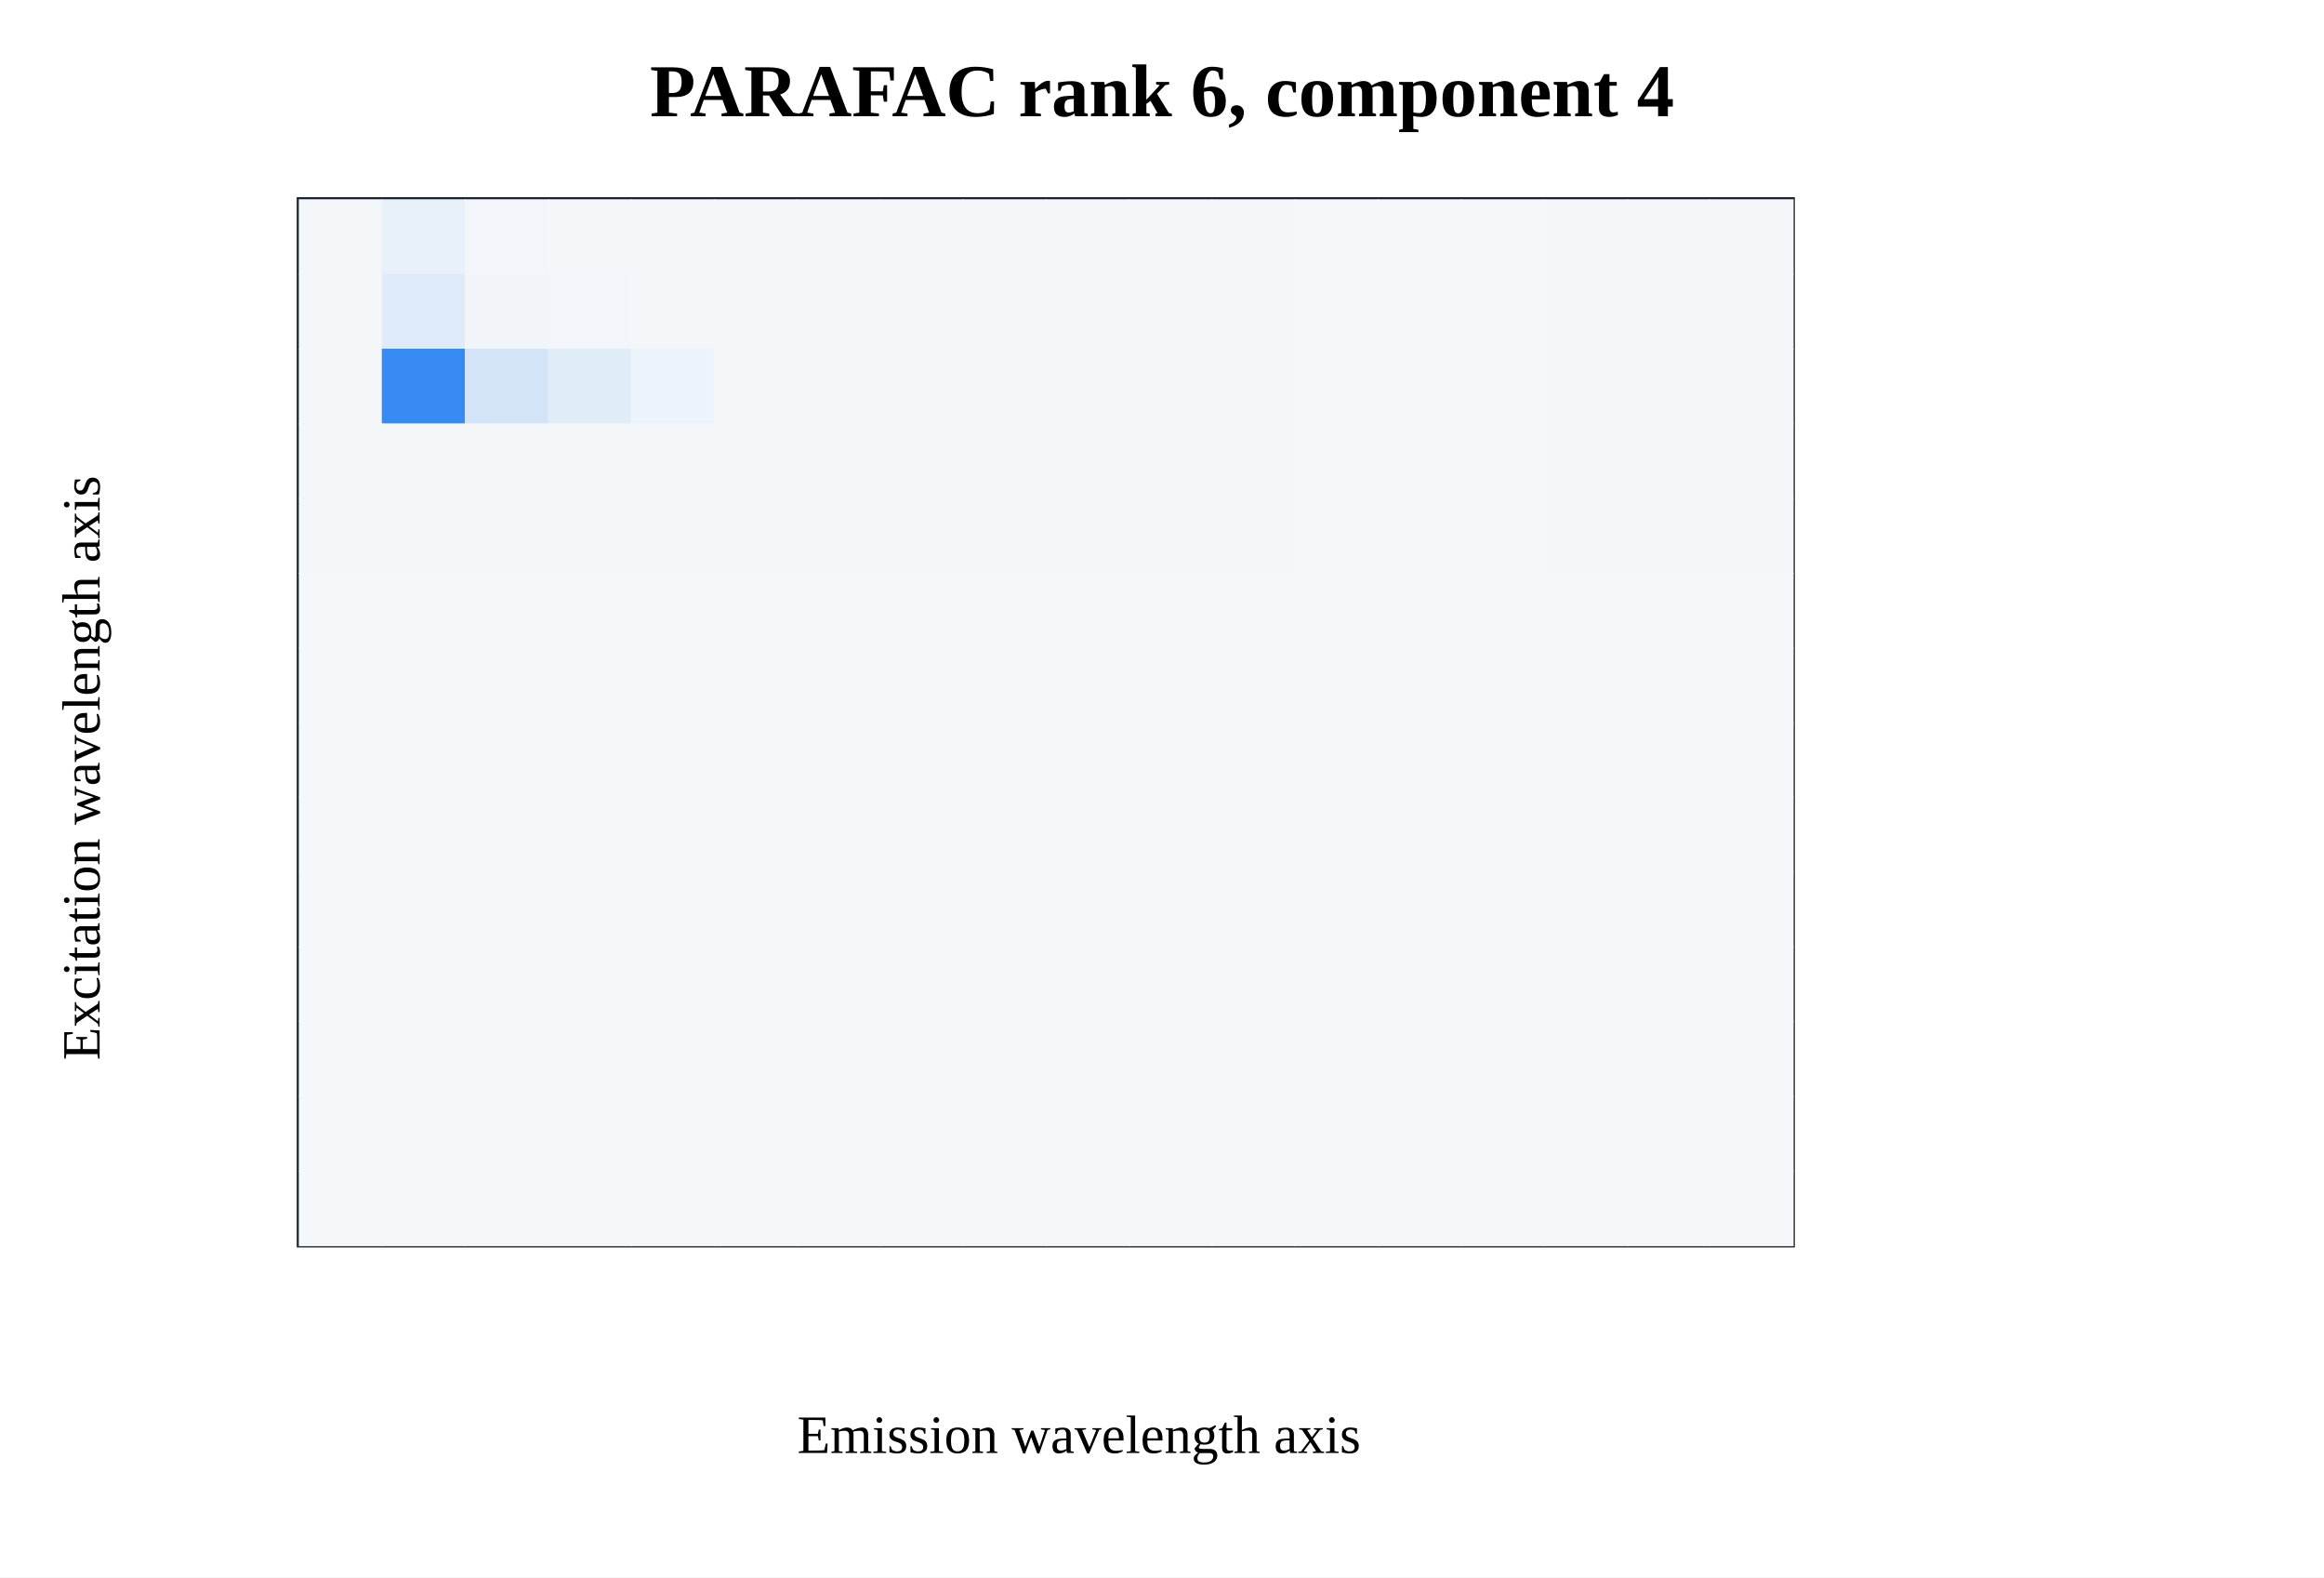
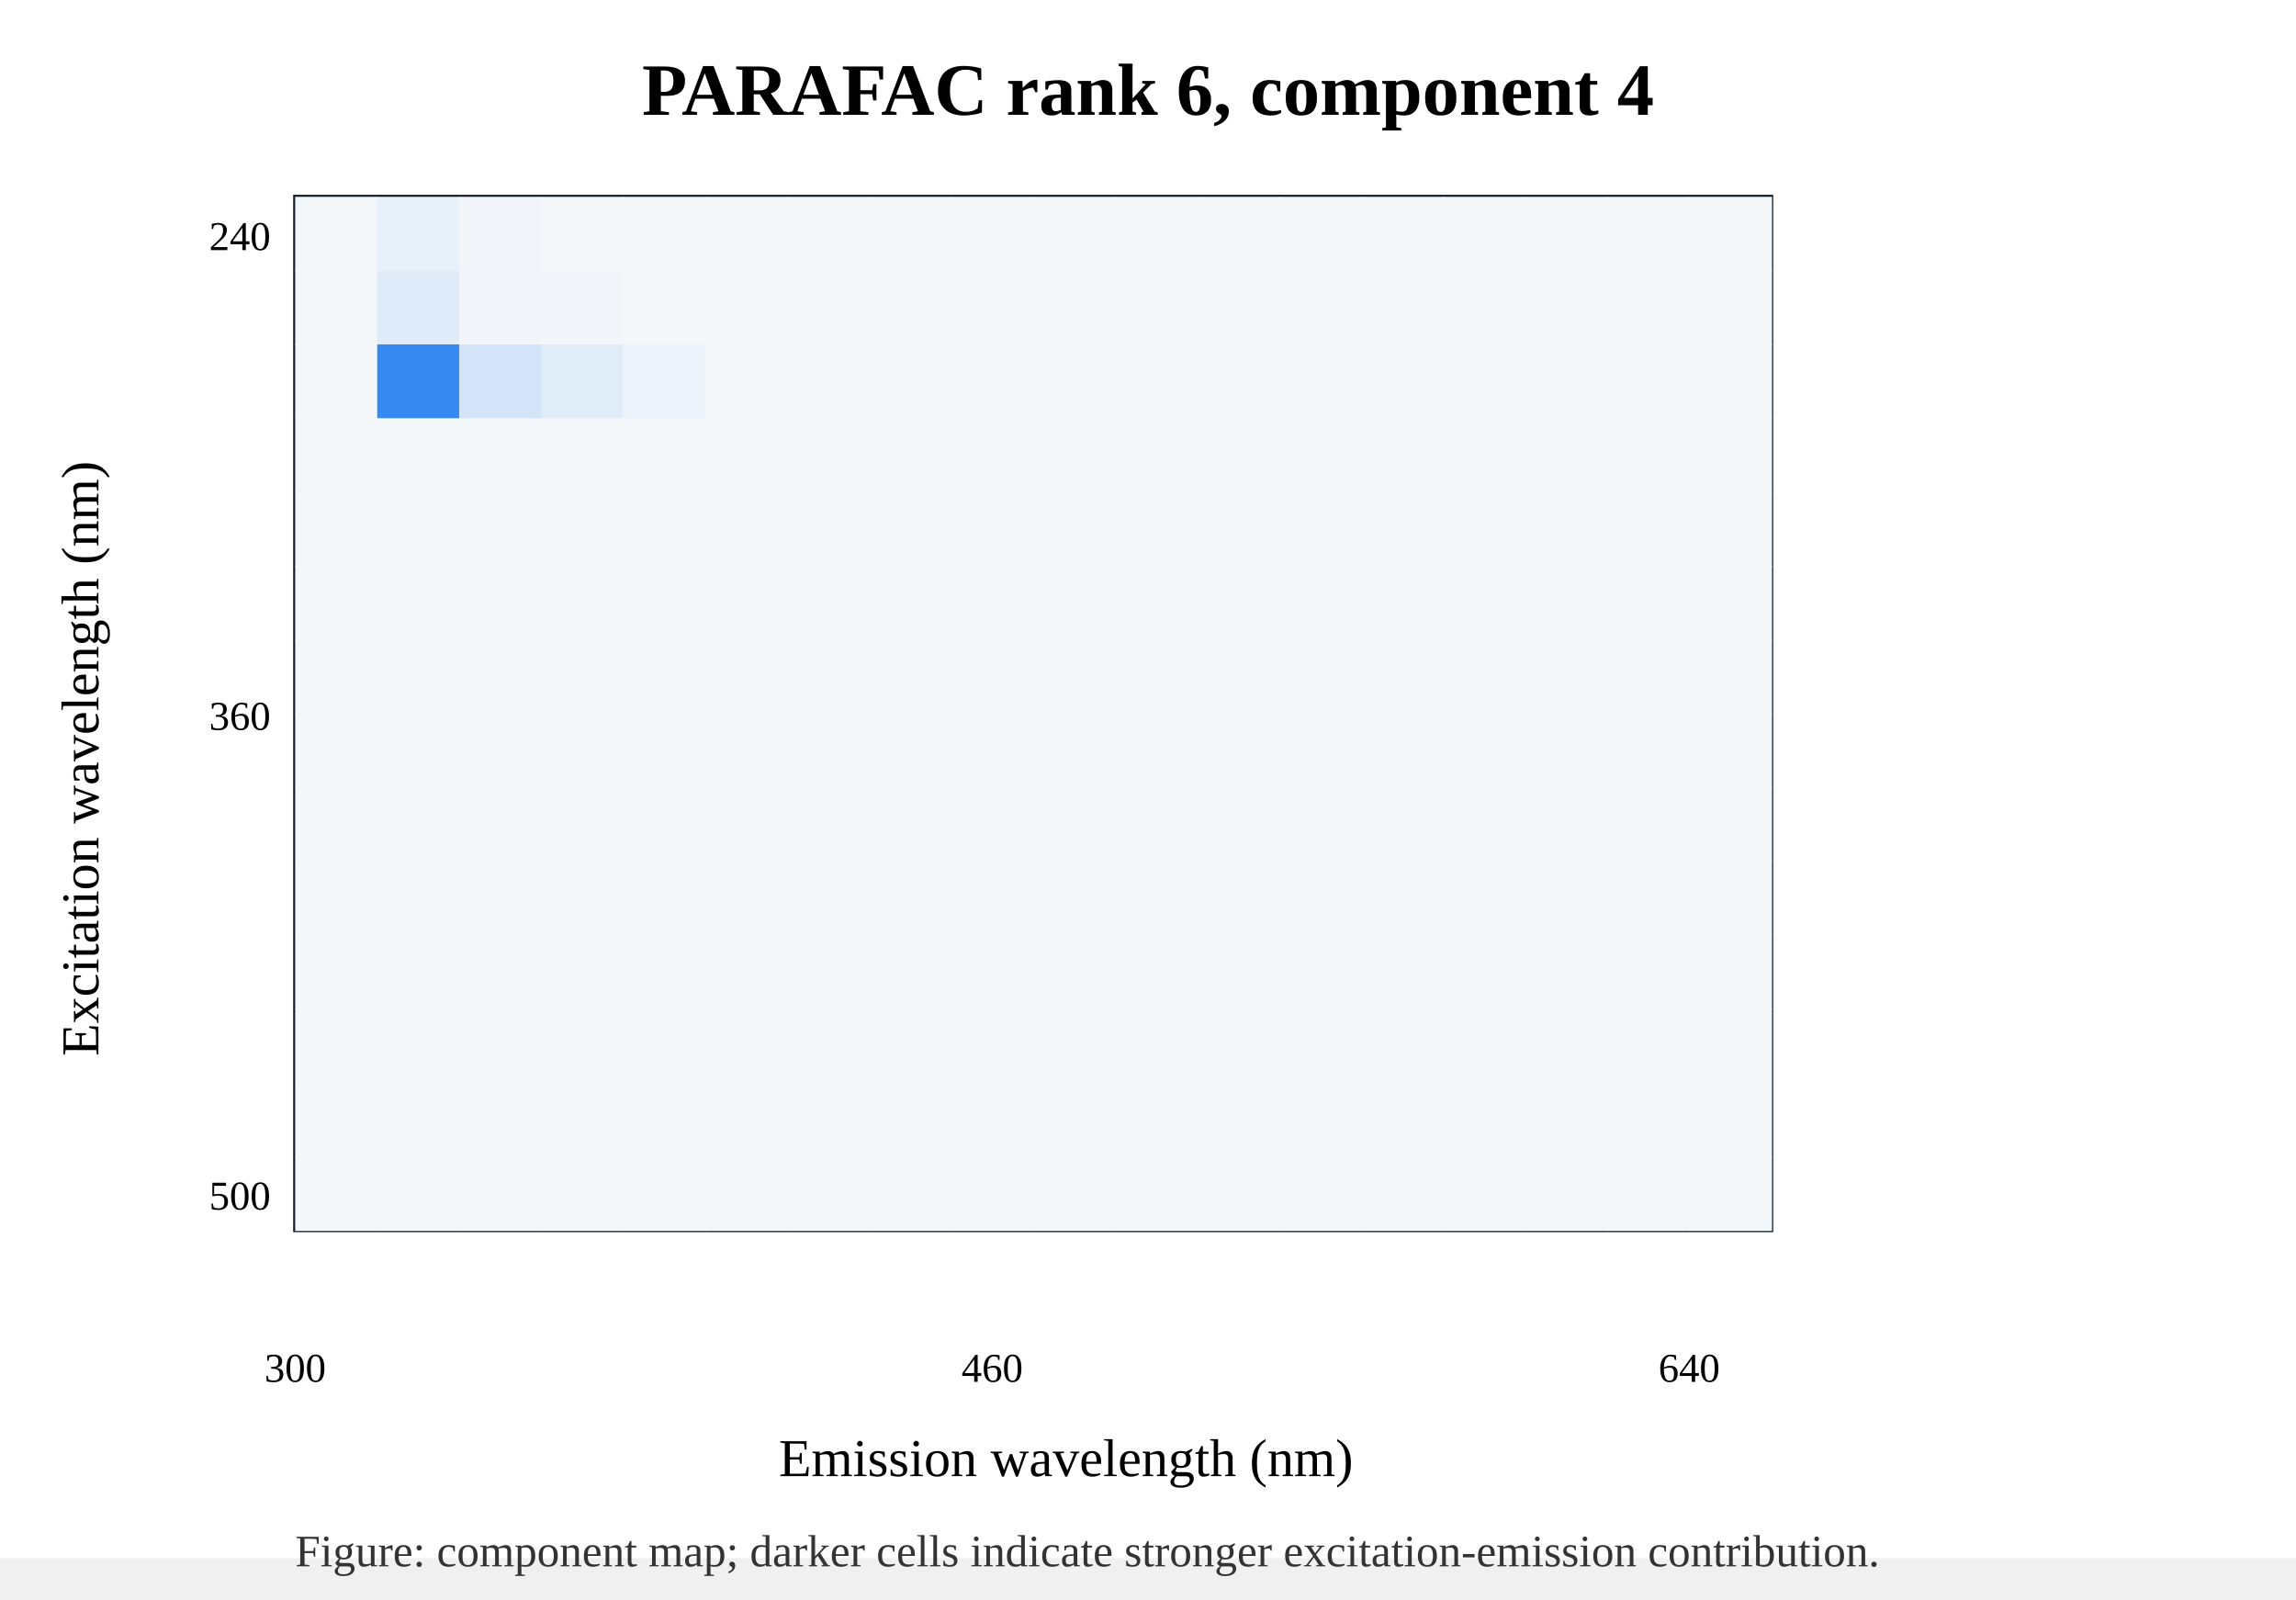
- <svg xmlns="http://www.w3.org/2000/svg" viewBox="0 0 560 380">
+ <svg xmlns="http://www.w3.org/2000/svg" viewBox="0 0 560 390">
  <rect x="0" y="0" width="560" height="380" fill="#fff" />
  <text x="280" y="28" text-anchor="middle" font-size="18" font-weight="700">PARAFAC rank 6, component 4</text>
  <rect x="72" y="48" width="360" height="252" fill="#fff" stroke="#17202a" />
  <rect x="72" y="48" width="20.2" height="18.2" fill="rgb(244,247,250)" />
  <rect x="92" y="48" width="20.2" height="18.2" fill="rgb(232,240,250)" />
  <rect x="112" y="48" width="20.2" height="18.2" fill="rgb(242,246,250)" />
  <rect x="132" y="48" width="20.2" height="18.2" fill="rgb(243,247,250)" />
  <rect x="152" y="48" width="20.2" height="18.2" fill="rgb(244,247,250)" />
  <rect x="172" y="48" width="20.2" height="18.2" fill="rgb(244,247,250)" />
  <rect x="192" y="48" width="20.2" height="18.2" fill="rgb(244,247,250)" />
  <rect x="212" y="48" width="20.2" height="18.2" fill="rgb(244,247,250)" />
  <rect x="232" y="48" width="20.2" height="18.2" fill="rgb(244,247,250)" />
  <rect x="252" y="48" width="20.2" height="18.2" fill="rgb(244,247,250)" />
  <rect x="272" y="48" width="20.2" height="18.2" fill="rgb(244,247,250)" />
  <rect x="292" y="48" width="20.2" height="18.2" fill="rgb(244,247,250)" />
  <rect x="312" y="48" width="20.2" height="18.2" fill="rgb(245,248,251)" />
  <rect x="332" y="48" width="20.2" height="18.2" fill="rgb(245,248,251)" />
  <rect x="352" y="48" width="20.2" height="18.2" fill="rgb(245,248,251)" />
  <rect x="372" y="48" width="20.2" height="18.2" fill="rgb(244,247,250)" />
  <rect x="392" y="48" width="20.2" height="18.2" fill="rgb(244,247,250)" />
  <rect x="412" y="48" width="20.2" height="18.2" fill="rgb(244,247,250)" />
  <rect x="72" y="66" width="20.2" height="18.2" fill="rgb(244,247,250)" />
  <rect x="92" y="66" width="20.2" height="18.2" fill="rgb(223,235,249)" />
  <rect x="112" y="66" width="20.2" height="18.2" fill="rgb(241,245,250)" />
  <rect x="132" y="66" width="20.2" height="18.2" fill="rgb(242,246,250)" />
  <rect x="152" y="66" width="20.2" height="18.2" fill="rgb(244,247,250)" />
  <rect x="172" y="66" width="20.2" height="18.2" fill="rgb(244,247,250)" />
  <rect x="192" y="66" width="20.2" height="18.2" fill="rgb(244,247,250)" />
  <rect x="212" y="66" width="20.2" height="18.2" fill="rgb(244,247,250)" />
  <rect x="232" y="66" width="20.2" height="18.2" fill="rgb(244,247,250)" />
  <rect x="252" y="66" width="20.2" height="18.2" fill="rgb(244,247,250)" />
  <rect x="272" y="66" width="20.2" height="18.2" fill="rgb(244,247,250)" />
  <rect x="292" y="66" width="20.2" height="18.2" fill="rgb(244,247,250)" />
  <rect x="312" y="66" width="20.2" height="18.2" fill="rgb(245,248,251)" />
  <rect x="332" y="66" width="20.2" height="18.2" fill="rgb(245,248,251)" />
  <rect x="352" y="66" width="20.2" height="18.2" fill="rgb(245,248,251)" />
  <rect x="372" y="66" width="20.2" height="18.2" fill="rgb(244,247,250)" />
  <rect x="392" y="66" width="20.2" height="18.2" fill="rgb(244,247,250)" />
  <rect x="412" y="66" width="20.2" height="18.2" fill="rgb(244,247,250)" />
  <rect x="72" y="84" width="20.2" height="18.2" fill="rgb(244,247,250)" />
  <rect x="92" y="84" width="20.2" height="18.2" fill="rgb(55,138,241)" />
  <rect x="112" y="84" width="20.2" height="18.2" fill="rgb(211,228,249)" />
  <rect x="132" y="84" width="20.2" height="18.2" fill="rgb(225,236,249)" />
  <rect x="152" y="84" width="20.2" height="18.2" fill="rgb(237,243,250)" />
  <rect x="172" y="84" width="20.2" height="18.2" fill="rgb(244,247,250)" />
  <rect x="192" y="84" width="20.2" height="18.2" fill="rgb(244,247,250)" />
  <rect x="212" y="84" width="20.2" height="18.2" fill="rgb(244,247,250)" />
  <rect x="232" y="84" width="20.2" height="18.2" fill="rgb(244,247,250)" />
  <rect x="252" y="84" width="20.2" height="18.2" fill="rgb(244,247,250)" />
  <rect x="272" y="84" width="20.2" height="18.2" fill="rgb(244,247,250)" />
  <rect x="292" y="84" width="20.2" height="18.2" fill="rgb(244,247,250)" />
  <rect x="312" y="84" width="20.2" height="18.2" fill="rgb(245,248,251)" />
  <rect x="332" y="84" width="20.2" height="18.2" fill="rgb(245,248,251)" />
  <rect x="352" y="84" width="20.2" height="18.2" fill="rgb(245,248,251)" />
  <rect x="372" y="84" width="20.2" height="18.2" fill="rgb(244,247,250)" />
  <rect x="392" y="84" width="20.2" height="18.2" fill="rgb(244,247,250)" />
  <rect x="412" y="84" width="20.2" height="18.2" fill="rgb(244,247,250)" />
  <rect x="72" y="102" width="20.2" height="18.2" fill="rgb(244,247,250)" />
  <rect x="92" y="102" width="20.2" height="18.2" fill="rgb(244,247,250)" />
  <rect x="112" y="102" width="20.2" height="18.2" fill="rgb(244,247,250)" />
  <rect x="132" y="102" width="20.2" height="18.2" fill="rgb(244,247,250)" />
  <rect x="152" y="102" width="20.2" height="18.2" fill="rgb(244,247,250)" />
  <rect x="172" y="102" width="20.2" height="18.2" fill="rgb(244,247,250)" />
  <rect x="192" y="102" width="20.2" height="18.2" fill="rgb(244,247,250)" />
  <rect x="212" y="102" width="20.2" height="18.2" fill="rgb(244,247,250)" />
  <rect x="232" y="102" width="20.2" height="18.2" fill="rgb(244,247,250)" />
  <rect x="252" y="102" width="20.2" height="18.2" fill="rgb(244,247,250)" />
  <rect x="272" y="102" width="20.2" height="18.2" fill="rgb(244,247,250)" />
  <rect x="292" y="102" width="20.2" height="18.2" fill="rgb(244,247,250)" />
  <rect x="312" y="102" width="20.2" height="18.2" fill="rgb(245,248,251)" />
  <rect x="332" y="102" width="20.2" height="18.2" fill="rgb(245,248,251)" />
  <rect x="352" y="102" width="20.2" height="18.2" fill="rgb(245,248,251)" />
  <rect x="372" y="102" width="20.2" height="18.2" fill="rgb(244,247,250)" />
  <rect x="392" y="102" width="20.2" height="18.2" fill="rgb(244,247,250)" />
  <rect x="412" y="102" width="20.2" height="18.2" fill="rgb(244,247,250)" />
  <rect x="72" y="120" width="20.2" height="18.2" fill="rgb(244,247,250)" />
  <rect x="92" y="120" width="20.2" height="18.2" fill="rgb(244,247,250)" />
  <rect x="112" y="120" width="20.2" height="18.2" fill="rgb(244,247,250)" />
  <rect x="132" y="120" width="20.2" height="18.2" fill="rgb(244,247,250)" />
  <rect x="152" y="120" width="20.2" height="18.2" fill="rgb(244,247,250)" />
  <rect x="172" y="120" width="20.2" height="18.2" fill="rgb(244,247,250)" />
  <rect x="192" y="120" width="20.2" height="18.2" fill="rgb(244,247,250)" />
  <rect x="212" y="120" width="20.2" height="18.2" fill="rgb(244,247,250)" />
  <rect x="232" y="120" width="20.2" height="18.2" fill="rgb(244,247,250)" />
  <rect x="252" y="120" width="20.2" height="18.2" fill="rgb(244,247,250)" />
  <rect x="272" y="120" width="20.2" height="18.2" fill="rgb(244,247,250)" />
  <rect x="292" y="120" width="20.2" height="18.2" fill="rgb(244,247,250)" />
  <rect x="312" y="120" width="20.2" height="18.2" fill="rgb(245,248,251)" />
  <rect x="332" y="120" width="20.2" height="18.2" fill="rgb(245,248,251)" />
  <rect x="352" y="120" width="20.2" height="18.2" fill="rgb(245,248,251)" />
  <rect x="372" y="120" width="20.2" height="18.2" fill="rgb(244,247,250)" />
  <rect x="392" y="120" width="20.2" height="18.2" fill="rgb(244,247,250)" />
  <rect x="412" y="120" width="20.2" height="18.2" fill="rgb(244,247,250)" />
  <rect x="72" y="138" width="20.2" height="18.2" fill="rgb(245,248,251)" />
  <rect x="92" y="138" width="20.2" height="18.2" fill="rgb(245,248,251)" />
  <rect x="112" y="138" width="20.2" height="18.2" fill="rgb(245,248,251)" />
  <rect x="132" y="138" width="20.2" height="18.2" fill="rgb(245,248,251)" />
  <rect x="152" y="138" width="20.2" height="18.2" fill="rgb(245,248,251)" />
  <rect x="172" y="138" width="20.2" height="18.2" fill="rgb(245,248,251)" />
  <rect x="192" y="138" width="20.2" height="18.2" fill="rgb(245,248,251)" />
  <rect x="212" y="138" width="20.2" height="18.2" fill="rgb(245,248,251)" />
  <rect x="232" y="138" width="20.2" height="18.2" fill="rgb(245,248,251)" />
  <rect x="252" y="138" width="20.2" height="18.2" fill="rgb(245,248,251)" />
  <rect x="272" y="138" width="20.2" height="18.2" fill="rgb(245,248,251)" />
  <rect x="292" y="138" width="20.2" height="18.2" fill="rgb(245,248,251)" />
  <rect x="312" y="138" width="20.2" height="18.2" fill="rgb(245,248,251)" />
  <rect x="332" y="138" width="20.2" height="18.2" fill="rgb(245,248,251)" />
  <rect x="352" y="138" width="20.2" height="18.2" fill="rgb(245,248,251)" />
  <rect x="372" y="138" width="20.2" height="18.2" fill="rgb(245,248,251)" />
  <rect x="392" y="138" width="20.2" height="18.2" fill="rgb(245,248,251)" />
  <rect x="412" y="138" width="20.2" height="18.2" fill="rgb(245,248,251)" />
  <rect x="72" y="156" width="20.2" height="18.2" fill="rgb(245,248,251)" />
  <rect x="92" y="156" width="20.2" height="18.2" fill="rgb(245,248,251)" />
  <rect x="112" y="156" width="20.2" height="18.2" fill="rgb(245,248,251)" />
  <rect x="132" y="156" width="20.2" height="18.2" fill="rgb(245,248,251)" />
  <rect x="152" y="156" width="20.2" height="18.2" fill="rgb(245,248,251)" />
  <rect x="172" y="156" width="20.2" height="18.2" fill="rgb(245,248,251)" />
  <rect x="192" y="156" width="20.2" height="18.2" fill="rgb(245,248,251)" />
  <rect x="212" y="156" width="20.2" height="18.2" fill="rgb(245,248,251)" />
  <rect x="232" y="156" width="20.2" height="18.2" fill="rgb(245,248,251)" />
  <rect x="252" y="156" width="20.2" height="18.2" fill="rgb(245,248,251)" />
  <rect x="272" y="156" width="20.2" height="18.2" fill="rgb(245,248,251)" />
  <rect x="292" y="156" width="20.2" height="18.2" fill="rgb(245,248,251)" />
  <rect x="312" y="156" width="20.2" height="18.2" fill="rgb(245,248,251)" />
  <rect x="332" y="156" width="20.2" height="18.2" fill="rgb(245,248,251)" />
  <rect x="352" y="156" width="20.2" height="18.2" fill="rgb(245,248,251)" />
  <rect x="372" y="156" width="20.2" height="18.2" fill="rgb(245,248,251)" />
  <rect x="392" y="156" width="20.2" height="18.2" fill="rgb(245,248,251)" />
  <rect x="412" y="156" width="20.2" height="18.2" fill="rgb(245,248,251)" />
  <rect x="72" y="174" width="20.2" height="18.2" fill="rgb(245,248,251)" />
  <rect x="92" y="174" width="20.2" height="18.2" fill="rgb(245,248,251)" />
  <rect x="112" y="174" width="20.2" height="18.2" fill="rgb(245,248,251)" />
  <rect x="132" y="174" width="20.2" height="18.2" fill="rgb(245,248,251)" />
  <rect x="152" y="174" width="20.2" height="18.2" fill="rgb(245,248,251)" />
  <rect x="172" y="174" width="20.2" height="18.2" fill="rgb(245,248,251)" />
  <rect x="192" y="174" width="20.2" height="18.2" fill="rgb(245,248,251)" />
  <rect x="212" y="174" width="20.2" height="18.2" fill="rgb(245,248,251)" />
  <rect x="232" y="174" width="20.2" height="18.2" fill="rgb(245,248,251)" />
  <rect x="252" y="174" width="20.2" height="18.2" fill="rgb(245,248,251)" />
  <rect x="272" y="174" width="20.2" height="18.2" fill="rgb(245,248,251)" />
  <rect x="292" y="174" width="20.2" height="18.2" fill="rgb(245,248,251)" />
  <rect x="312" y="174" width="20.2" height="18.2" fill="rgb(245,248,251)" />
  <rect x="332" y="174" width="20.2" height="18.2" fill="rgb(245,248,251)" />
  <rect x="352" y="174" width="20.2" height="18.2" fill="rgb(245,248,251)" />
  <rect x="372" y="174" width="20.2" height="18.2" fill="rgb(245,248,251)" />
  <rect x="392" y="174" width="20.2" height="18.2" fill="rgb(245,248,251)" />
  <rect x="412" y="174" width="20.2" height="18.2" fill="rgb(245,248,251)" />
  <rect x="72" y="192" width="20.2" height="18.2" fill="rgb(245,248,251)" />
  <rect x="92" y="192" width="20.2" height="18.2" fill="rgb(245,248,251)" />
  <rect x="112" y="192" width="20.2" height="18.2" fill="rgb(245,248,251)" />
  <rect x="132" y="192" width="20.2" height="18.2" fill="rgb(245,248,251)" />
  <rect x="152" y="192" width="20.2" height="18.2" fill="rgb(245,248,251)" />
  <rect x="172" y="192" width="20.2" height="18.2" fill="rgb(245,248,251)" />
  <rect x="192" y="192" width="20.2" height="18.2" fill="rgb(245,248,251)" />
  <rect x="212" y="192" width="20.2" height="18.2" fill="rgb(245,248,251)" />
  <rect x="232" y="192" width="20.2" height="18.2" fill="rgb(245,248,251)" />
  <rect x="252" y="192" width="20.2" height="18.2" fill="rgb(245,248,251)" />
  <rect x="272" y="192" width="20.2" height="18.2" fill="rgb(245,248,251)" />
  <rect x="292" y="192" width="20.2" height="18.2" fill="rgb(245,248,251)" />
  <rect x="312" y="192" width="20.2" height="18.2" fill="rgb(245,248,251)" />
  <rect x="332" y="192" width="20.2" height="18.2" fill="rgb(245,248,251)" />
  <rect x="352" y="192" width="20.2" height="18.2" fill="rgb(245,248,251)" />
  <rect x="372" y="192" width="20.2" height="18.2" fill="rgb(245,248,251)" />
  <rect x="392" y="192" width="20.2" height="18.2" fill="rgb(245,248,251)" />
  <rect x="412" y="192" width="20.2" height="18.2" fill="rgb(245,248,251)" />
  <rect x="72" y="210" width="20.2" height="18.2" fill="rgb(245,248,251)" />
  <rect x="92" y="210" width="20.2" height="18.2" fill="rgb(245,248,251)" />
  <rect x="112" y="210" width="20.2" height="18.2" fill="rgb(245,248,251)" />
  <rect x="132" y="210" width="20.2" height="18.2" fill="rgb(245,248,251)" />
  <rect x="152" y="210" width="20.2" height="18.2" fill="rgb(245,248,251)" />
  <rect x="172" y="210" width="20.2" height="18.2" fill="rgb(245,248,251)" />
  <rect x="192" y="210" width="20.2" height="18.2" fill="rgb(245,248,251)" />
  <rect x="212" y="210" width="20.2" height="18.2" fill="rgb(245,248,251)" />
  <rect x="232" y="210" width="20.2" height="18.2" fill="rgb(245,248,251)" />
  <rect x="252" y="210" width="20.2" height="18.2" fill="rgb(245,248,251)" />
  <rect x="272" y="210" width="20.2" height="18.2" fill="rgb(245,248,251)" />
  <rect x="292" y="210" width="20.2" height="18.2" fill="rgb(245,248,251)" />
  <rect x="312" y="210" width="20.2" height="18.2" fill="rgb(245,248,251)" />
  <rect x="332" y="210" width="20.2" height="18.2" fill="rgb(245,248,251)" />
  <rect x="352" y="210" width="20.2" height="18.2" fill="rgb(245,248,251)" />
  <rect x="372" y="210" width="20.2" height="18.2" fill="rgb(245,248,251)" />
  <rect x="392" y="210" width="20.2" height="18.2" fill="rgb(245,248,251)" />
  <rect x="412" y="210" width="20.2" height="18.2" fill="rgb(245,248,251)" />
  <rect x="72" y="228" width="20.2" height="18.2" fill="rgb(245,248,251)" />
  <rect x="92" y="228" width="20.2" height="18.2" fill="rgb(245,248,251)" />
  <rect x="112" y="228" width="20.2" height="18.2" fill="rgb(245,248,251)" />
  <rect x="132" y="228" width="20.2" height="18.2" fill="rgb(245,248,251)" />
  <rect x="152" y="228" width="20.2" height="18.2" fill="rgb(245,248,251)" />
  <rect x="172" y="228" width="20.2" height="18.2" fill="rgb(245,248,251)" />
  <rect x="192" y="228" width="20.2" height="18.2" fill="rgb(245,248,251)" />
  <rect x="212" y="228" width="20.2" height="18.2" fill="rgb(245,248,251)" />
  <rect x="232" y="228" width="20.2" height="18.2" fill="rgb(245,248,251)" />
  <rect x="252" y="228" width="20.2" height="18.2" fill="rgb(245,248,251)" />
  <rect x="272" y="228" width="20.2" height="18.2" fill="rgb(245,248,251)" />
  <rect x="292" y="228" width="20.2" height="18.2" fill="rgb(245,248,251)" />
  <rect x="312" y="228" width="20.2" height="18.2" fill="rgb(245,248,251)" />
  <rect x="332" y="228" width="20.2" height="18.2" fill="rgb(245,248,251)" />
  <rect x="352" y="228" width="20.2" height="18.2" fill="rgb(245,248,251)" />
  <rect x="372" y="228" width="20.2" height="18.2" fill="rgb(245,248,251)" />
  <rect x="392" y="228" width="20.2" height="18.2" fill="rgb(245,248,251)" />
  <rect x="412" y="228" width="20.2" height="18.2" fill="rgb(245,248,251)" />
  <rect x="72" y="246" width="20.2" height="18.2" fill="rgb(245,248,251)" />
  <rect x="92" y="246" width="20.2" height="18.2" fill="rgb(245,248,251)" />
  <rect x="112" y="246" width="20.2" height="18.2" fill="rgb(245,248,251)" />
  <rect x="132" y="246" width="20.2" height="18.2" fill="rgb(245,248,251)" />
  <rect x="152" y="246" width="20.2" height="18.2" fill="rgb(245,248,251)" />
  <rect x="172" y="246" width="20.2" height="18.2" fill="rgb(245,248,251)" />
  <rect x="192" y="246" width="20.2" height="18.2" fill="rgb(245,248,251)" />
  <rect x="212" y="246" width="20.2" height="18.2" fill="rgb(245,248,251)" />
  <rect x="232" y="246" width="20.2" height="18.2" fill="rgb(245,248,251)" />
  <rect x="252" y="246" width="20.2" height="18.2" fill="rgb(245,248,251)" />
  <rect x="272" y="246" width="20.2" height="18.2" fill="rgb(245,248,251)" />
  <rect x="292" y="246" width="20.2" height="18.2" fill="rgb(245,248,251)" />
  <rect x="312" y="246" width="20.2" height="18.2" fill="rgb(245,248,251)" />
  <rect x="332" y="246" width="20.2" height="18.2" fill="rgb(245,248,251)" />
  <rect x="352" y="246" width="20.2" height="18.2" fill="rgb(245,248,251)" />
  <rect x="372" y="246" width="20.2" height="18.2" fill="rgb(245,248,251)" />
  <rect x="392" y="246" width="20.2" height="18.2" fill="rgb(245,248,251)" />
  <rect x="412" y="246" width="20.2" height="18.2" fill="rgb(245,248,251)" />
  <rect x="72" y="264" width="20.2" height="18.2" fill="rgb(245,248,251)" />
  <rect x="92" y="264" width="20.2" height="18.2" fill="rgb(245,248,251)" />
  <rect x="112" y="264" width="20.2" height="18.2" fill="rgb(245,248,251)" />
  <rect x="132" y="264" width="20.2" height="18.2" fill="rgb(245,248,251)" />
  <rect x="152" y="264" width="20.2" height="18.2" fill="rgb(245,248,251)" />
  <rect x="172" y="264" width="20.2" height="18.2" fill="rgb(245,248,251)" />
  <rect x="192" y="264" width="20.2" height="18.2" fill="rgb(245,248,251)" />
  <rect x="212" y="264" width="20.2" height="18.2" fill="rgb(245,248,251)" />
  <rect x="232" y="264" width="20.2" height="18.2" fill="rgb(245,248,251)" />
  <rect x="252" y="264" width="20.2" height="18.2" fill="rgb(245,248,251)" />
  <rect x="272" y="264" width="20.2" height="18.2" fill="rgb(245,248,251)" />
  <rect x="292" y="264" width="20.2" height="18.2" fill="rgb(245,248,251)" />
  <rect x="312" y="264" width="20.2" height="18.2" fill="rgb(245,248,251)" />
  <rect x="332" y="264" width="20.2" height="18.2" fill="rgb(245,248,251)" />
  <rect x="352" y="264" width="20.2" height="18.2" fill="rgb(245,248,251)" />
  <rect x="372" y="264" width="20.2" height="18.2" fill="rgb(245,248,251)" />
  <rect x="392" y="264" width="20.2" height="18.2" fill="rgb(245,248,251)" />
  <rect x="412" y="264" width="20.2" height="18.2" fill="rgb(245,248,251)" />
  <rect x="72" y="282" width="20.2" height="18.2" fill="rgb(245,248,251)" />
  <rect x="92" y="282" width="20.2" height="18.2" fill="rgb(245,248,251)" />
  <rect x="112" y="282" width="20.2" height="18.2" fill="rgb(245,248,251)" />
  <rect x="132" y="282" width="20.2" height="18.2" fill="rgb(245,248,251)" />
  <rect x="152" y="282" width="20.2" height="18.2" fill="rgb(245,248,251)" />
  <rect x="172" y="282" width="20.2" height="18.2" fill="rgb(245,248,251)" />
  <rect x="192" y="282" width="20.2" height="18.2" fill="rgb(245,248,251)" />
  <rect x="212" y="282" width="20.2" height="18.2" fill="rgb(245,248,251)" />
  <rect x="232" y="282" width="20.2" height="18.2" fill="rgb(245,248,251)" />
  <rect x="252" y="282" width="20.2" height="18.2" fill="rgb(245,248,251)" />
  <rect x="272" y="282" width="20.2" height="18.2" fill="rgb(245,248,251)" />
  <rect x="292" y="282" width="20.2" height="18.2" fill="rgb(245,248,251)" />
  <rect x="312" y="282" width="20.2" height="18.2" fill="rgb(245,248,251)" />
  <rect x="332" y="282" width="20.2" height="18.2" fill="rgb(245,248,251)" />
  <rect x="352" y="282" width="20.2" height="18.2" fill="rgb(245,248,251)" />
  <rect x="372" y="282" width="20.2" height="18.2" fill="rgb(245,248,251)" />
  <rect x="392" y="282" width="20.2" height="18.2" fill="rgb(245,248,251)" />
  <rect x="412" y="282" width="20.2" height="18.2" fill="rgb(245,248,251)" />
-   <text x="260" y="350" text-anchor="middle" font-size="13">Emission wavelength axis</text>
-   <text x="24" y="185" text-anchor="middle" transform="rotate(-90 24 185)" font-size="13">Excitation wavelength axis</text>
+   <text x="66" y="61.0" text-anchor="end" font-size="10">240</text>
+   <text x="66" y="178.0" text-anchor="end" font-size="10">360</text>
+   <text x="66" y="295.0" text-anchor="end" font-size="10">500</text>
+   <text x="72.0" y="337" text-anchor="middle" font-size="10">300</text>
+   <text x="242.0" y="337" text-anchor="middle" font-size="10">460</text>
+   <text x="412.0" y="337" text-anchor="middle" font-size="10">640</text>
+   <text x="260" y="360" text-anchor="middle" font-size="13">Emission wavelength (nm)</text>
+   <text x="24" y="185" text-anchor="middle" transform="rotate(-90 24 185)" font-size="13">Excitation wavelength (nm)</text>
+   <text x="72" y="382" font-size="11" fill="#333">Figure: component map; darker cells indicate stronger excitation-emission contribution.</text>
</svg>
